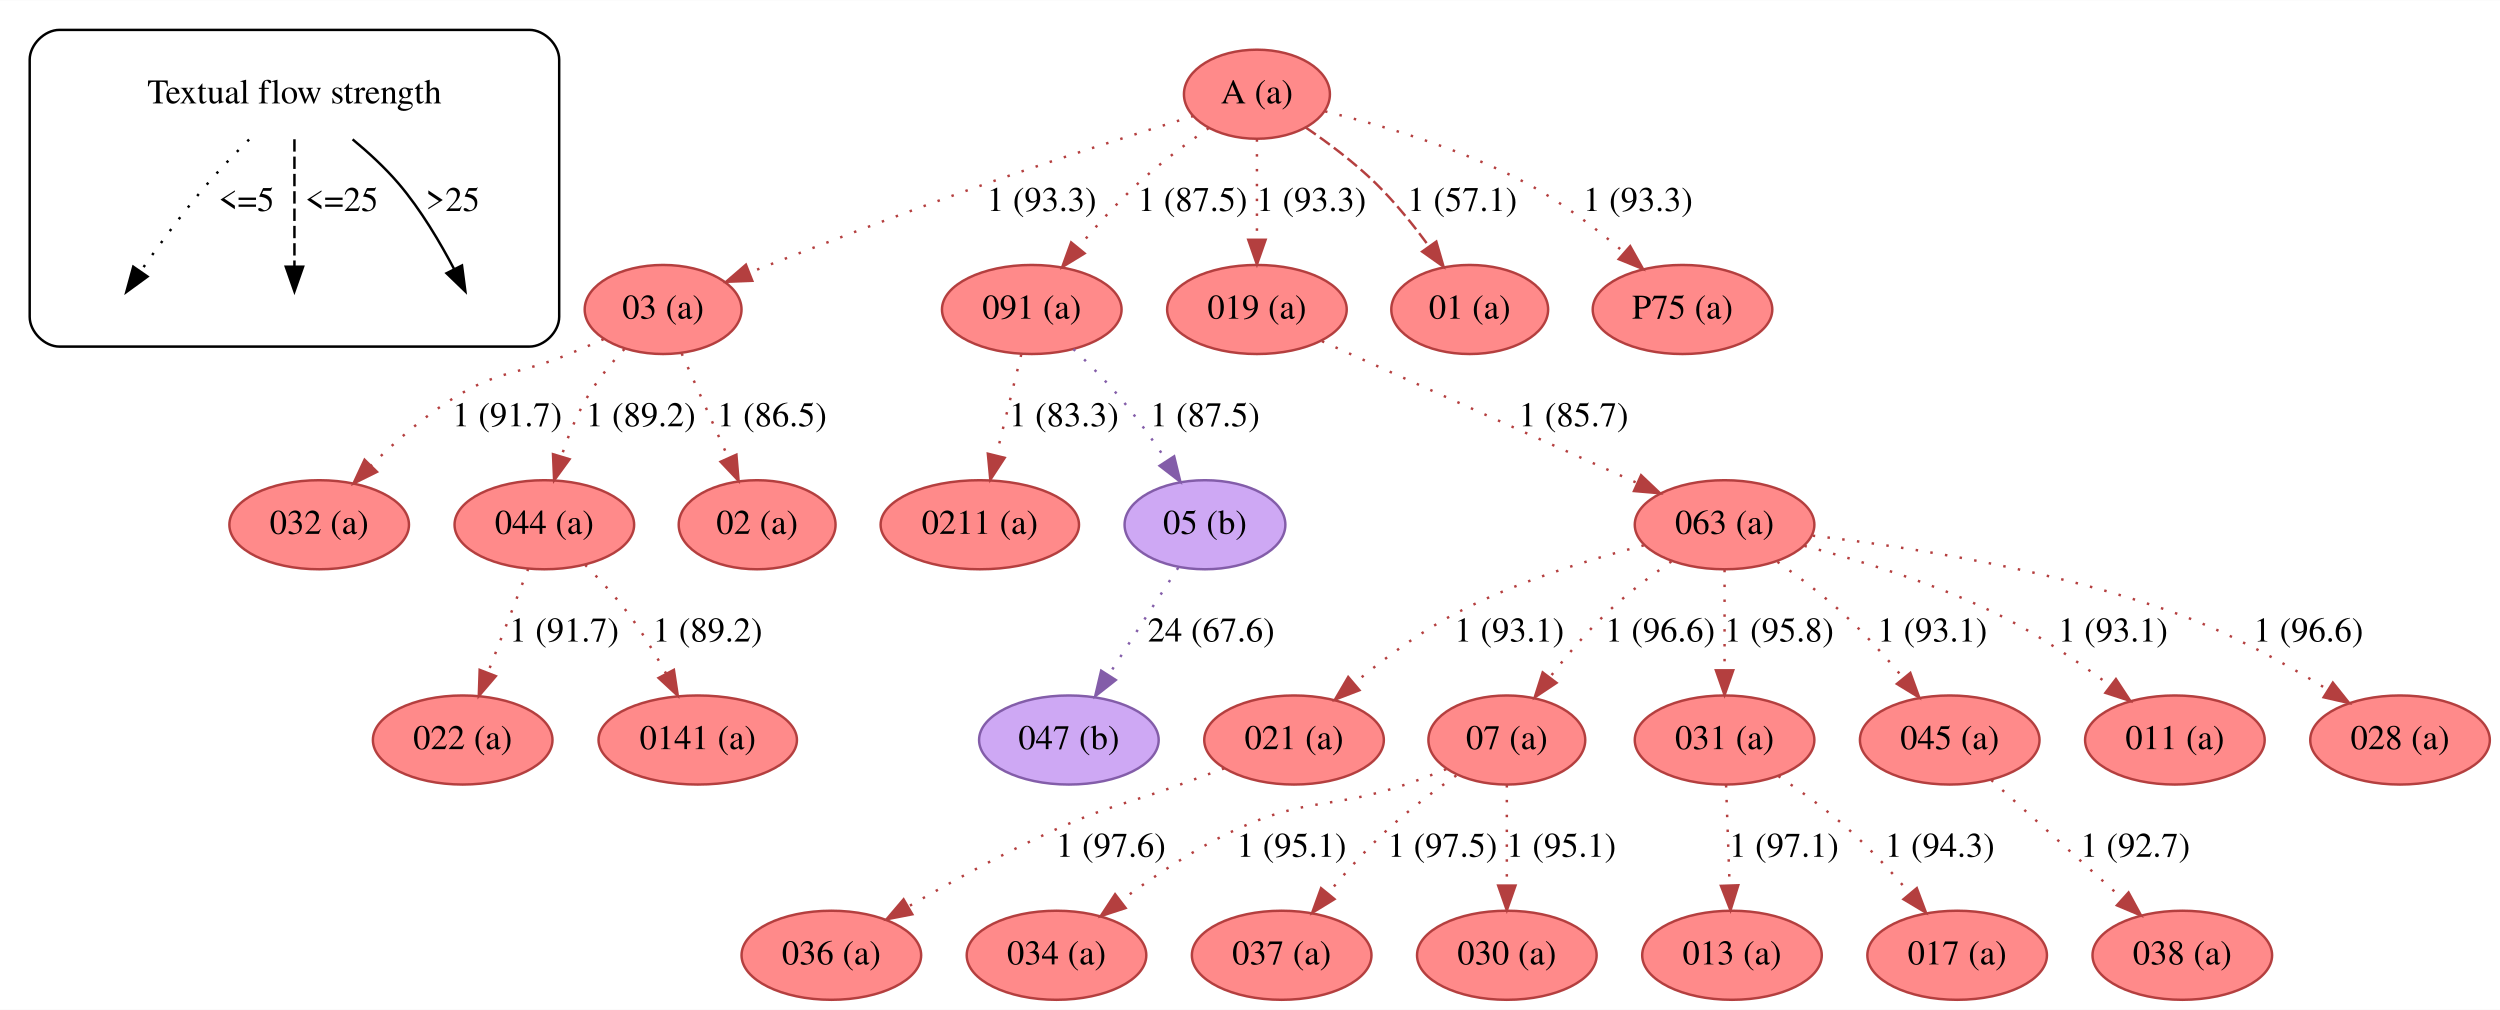
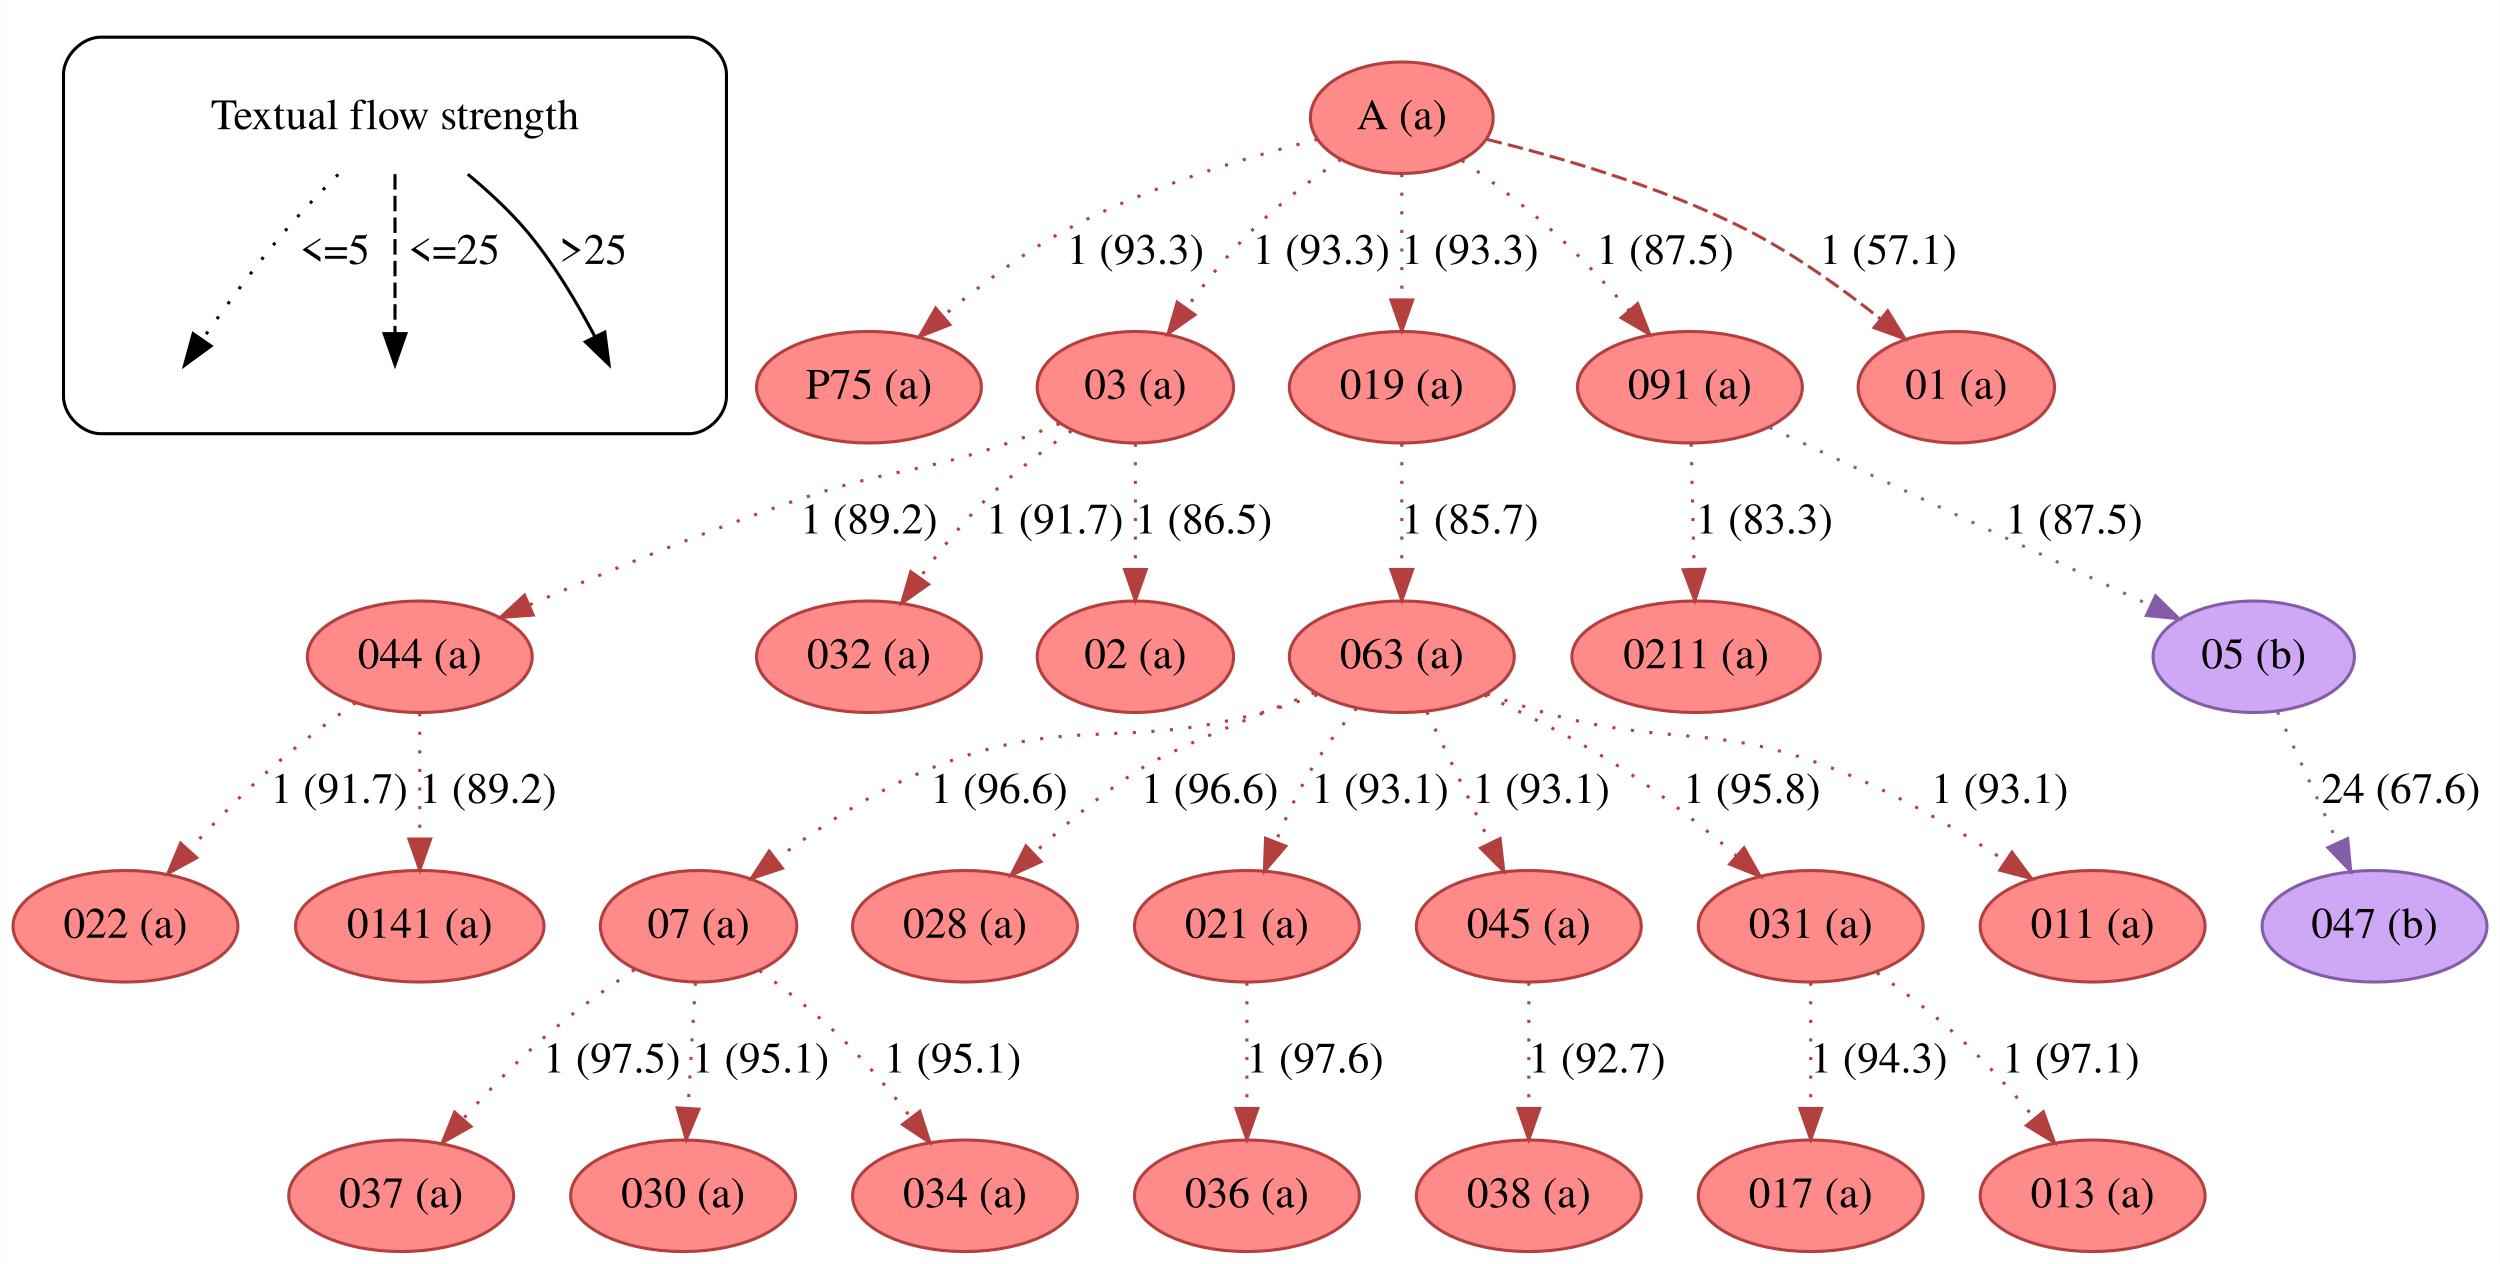
- <svg xmlns="http://www.w3.org/2000/svg" width="1010pt" height="408pt" viewBox="0.00 0.00 1010.40 408.00">
+ <svg xmlns="http://www.w3.org/2000/svg" width="807pt" height="408pt" viewBox="0.00 0.00 806.79 408.00">
  <g id="graph0" class="graph" transform="scale(1 1) rotate(0) translate(4 404)">
-     <polygon fill="white" stroke="none" points="-4,4 -4,-404 1006.4,-404 1006.4,4 -4,4" />
+     <polygon fill="white" stroke="none" points="-4,4 -4,-404 802.794,-404 802.794,4 -4,4" />
    <g id="clust1" class="cluster">
-       <path fill="none" stroke="black" d="M20,-264C20,-264 210,-264 210,-264 216,-264 222,-270 222,-276 222,-276 222,-380 222,-380 222,-386 216,-392 210,-392 210,-392 20,-392 20,-392 14,-392 8,-386 8,-380 8,-380 8,-276 8,-276 8,-270 14,-264 20,-264" />
+       <path fill="none" stroke="black" d="M28.397,-264C28.397,-264 218.397,-264 218.397,-264 224.397,-264 230.397,-270 230.397,-276 230.397,-276 230.397,-380 230.397,-380 230.397,-386 224.397,-392 218.397,-392 218.397,-392 28.397,-392 28.397,-392 22.397,-392 16.397,-386 16.397,-380 16.397,-380 16.397,-276 16.397,-276 16.397,-270 22.397,-264 28.397,-264" />
    </g>
    <g id="node1" class="node">
-       <text text-anchor="middle" x="115" y="-362.3" font-family="Times,serif" font-size="14.00">Textual flow strength</text>
+       <text text-anchor="middle" x="123.397" y="-362.3" font-family="Times,serif" font-size="14.00">Textual flow strength</text>
    </g>
    <g id="edge1" class="edge">
-       <path fill="none" stroke="black" stroke-dasharray="1,5" d="M96.666,-347.686C91.132,-342.194 85.161,-335.989 80,-330 70.171,-318.593 60.072,-304.779 52.914,-294.563" />
-       <polygon fill="black" stroke="black" points="55.614,-292.314 47.056,-286.068 49.851,-296.288 55.614,-292.314" />
-       <text text-anchor="middle" x="95.5" y="-318.8" font-family="Times,serif" font-size="14.00">&lt;=5  </text>
+       <path fill="none" stroke="black" stroke-dasharray="1,5" d="M105.062,-347.686C99.529,-342.194 93.558,-335.989 88.397,-330 78.568,-318.593 68.469,-304.779 61.31,-294.563" />
+       <polygon fill="black" stroke="black" points="64.011,-292.314 55.453,-286.068 58.248,-296.288 64.011,-292.314" />
+       <text text-anchor="middle" x="103.897" y="-318.8" font-family="Times,serif" font-size="14.00">&lt;=5  </text>
    </g>
    <g id="edge2" class="edge">
-       <path fill="none" stroke="black" stroke-dasharray="5,2" d="M115,-347.799C115,-332.794 115,-311.174 115,-296.409" />
-       <polygon fill="black" stroke="black" points="118.5,-296.293 115,-286.293 111.5,-296.293 118.5,-296.293" />
-       <text text-anchor="middle" x="134" y="-318.8" font-family="Times,serif" font-size="14.00">  &lt;=25</text>
+       <path fill="none" stroke="black" stroke-dasharray="5,2" d="M123.397,-347.799C123.397,-332.794 123.397,-311.174 123.397,-296.409" />
+       <polygon fill="black" stroke="black" points="126.897,-296.293 123.397,-286.293 119.897,-296.293 126.897,-296.293" />
+       <text text-anchor="middle" x="142.397" y="-318.8" font-family="Times,serif" font-size="14.00">  &lt;=25</text>
    </g>
    <g id="edge3" class="edge">
-       <path fill="none" stroke="black" d="M138.503,-347.76C144.906,-342.462 151.567,-336.344 157,-330 166.087,-319.39 174.095,-305.689 179.546,-295.313" />
-       <polygon fill="black" stroke="black" points="182.722,-296.789 184.091,-286.283 176.469,-293.642 182.722,-296.789" />
-       <text text-anchor="middle" x="179" y="-318.8" font-family="Times,serif" font-size="14.00">&gt;25</text>
+       <path fill="none" stroke="black" d="M146.9,-347.76C153.303,-342.462 159.963,-336.344 165.397,-330 174.484,-319.39 182.492,-305.689 187.943,-295.313" />
+       <polygon fill="black" stroke="black" points="191.119,-296.789 192.488,-286.283 184.866,-293.642 191.119,-296.789" />
+       <text text-anchor="middle" x="187.397" y="-318.8" font-family="Times,serif" font-size="14.00">&gt;25</text>
    </g>
    <g id="node5" class="node">
-       <ellipse fill="#ff8a8a" stroke="#b43f3f" cx="519" cy="-105" rx="36.294" ry="18" />
-       <text text-anchor="middle" x="519" y="-101.3" font-family="Times,serif" font-size="14.00">021 (a)</text>
+       <ellipse fill="#ff8a8a" stroke="#b43f3f" cx="448.397" cy="-366" rx="29.497" ry="18" />
+       <text text-anchor="middle" x="448.397" y="-362.3" font-family="Times,serif" font-size="14.00">A (a)</text>
    </g>
    <g id="node6" class="node">
-       <ellipse fill="#ff8a8a" stroke="#b43f3f" cx="332" cy="-18" rx="36.294" ry="18" />
-       <text text-anchor="middle" x="332" y="-14.3" font-family="Times,serif" font-size="14.00">036 (a)</text>
+       <ellipse fill="#ff8a8a" stroke="#b43f3f" cx="276.397" cy="-279" rx="36.294" ry="18" />
+       <text text-anchor="middle" x="276.397" y="-275.3" font-family="Times,serif" font-size="14.00">P75 (a)</text>
    </g>
    <g id="edge4" class="edge">
-       <path fill="none" stroke="#b43f3f" stroke-dasharray="1,5" d="M490.794,-93.534C484.917,-91.365 478.759,-89.101 473,-87 450.812,-78.906 444.527,-78.717 423,-69 402.621,-59.802 380.628,-47.78 363.369,-37.829" />
-       <polygon fill="#b43f3f" stroke="#b43f3f" points="364.71,-34.559 354.308,-32.545 361.183,-40.606 364.71,-34.559" />
-       <text text-anchor="middle" x="445" y="-57.8" font-family="Times,serif" font-size="14.00">1 (97.6)</text>
+       <path fill="none" stroke="#b43f3f" stroke-dasharray="1,5" d="M421.159,-358.989C398.664,-353.373 366.333,-343.777 340.397,-330 326.168,-322.442 311.891,-311.669 300.443,-302.058" />
+       <polygon fill="#b43f3f" stroke="#b43f3f" points="302.505,-299.214 292.648,-295.327 297.93,-304.512 302.505,-299.214" />
+       <text text-anchor="middle" x="362.397" y="-318.8" font-family="Times,serif" font-size="14.00">1 (93.3)</text>
    </g>
    <g id="node7" class="node">
-       <ellipse fill="#ff8a8a" stroke="#b43f3f" cx="264" cy="-279" rx="31.695" ry="18" />
-       <text text-anchor="middle" x="264" y="-275.3" font-family="Times,serif" font-size="14.00">03 (a)</text>
+       <ellipse fill="#ff8a8a" stroke="#b43f3f" cx="362.397" cy="-279" rx="31.695" ry="18" />
+       <text text-anchor="middle" x="362.397" y="-275.3" font-family="Times,serif" font-size="14.00">03 (a)</text>
+     </g>
+     <g id="edge5" class="edge">
+       <path fill="none" stroke="#b43f3f" stroke-dasharray="1,5" d="M428.697,-352.561C419.596,-346.347 408.94,-338.375 400.397,-330 392.572,-322.329 385.035,-312.975 378.765,-304.442" />
+       <polygon fill="#b43f3f" stroke="#b43f3f" points="381.603,-302.394 372.954,-296.275 375.899,-306.452 381.603,-302.394" />
+       <text text-anchor="middle" x="422.397" y="-318.8" font-family="Times,serif" font-size="14.00">1 (93.3)</text>
    </g>
    <g id="node8" class="node">
-       <ellipse fill="#ff8a8a" stroke="#b43f3f" cx="125" cy="-192" rx="36.294" ry="18" />
-       <text text-anchor="middle" x="125" y="-188.3" font-family="Times,serif" font-size="14.00">032 (a)</text>
-     </g>
-     <g id="edge5" class="edge">
-       <path fill="none" stroke="#b43f3f" stroke-dasharray="1,5" d="M239.964,-267.008C235.349,-264.965 230.54,-262.883 226,-261 205.339,-252.43 197.995,-254.813 179,-243 167.014,-235.546 155.318,-225.215 145.892,-215.878" />
-       <polygon fill="#b43f3f" stroke="#b43f3f" points="148.349,-213.384 138.858,-208.676 143.342,-218.275 148.349,-213.384" />
-       <text text-anchor="middle" x="201" y="-231.8" font-family="Times,serif" font-size="14.00">1 (91.7)</text>
+       <ellipse fill="#ff8a8a" stroke="#b43f3f" cx="448.397" cy="-279" rx="36.294" ry="18" />
+       <text text-anchor="middle" x="448.397" y="-275.3" font-family="Times,serif" font-size="14.00">019 (a)</text>
+     </g>
+     <g id="edge6" class="edge">
+       <path fill="none" stroke="#b43f3f" stroke-dasharray="1,5" d="M448.397,-347.799C448.397,-336.163 448.397,-320.548 448.397,-307.237" />
+       <polygon fill="#b43f3f" stroke="#b43f3f" points="451.897,-307.175 448.397,-297.175 444.897,-307.175 451.897,-307.175" />
+       <text text-anchor="middle" x="470.397" y="-318.8" font-family="Times,serif" font-size="14.00">1 (93.3)</text>
    </g>
    <g id="node9" class="node">
-       <ellipse fill="#ff8a8a" stroke="#b43f3f" cx="216" cy="-192" rx="36.294" ry="18" />
-       <text text-anchor="middle" x="216" y="-188.3" font-family="Times,serif" font-size="14.00">044 (a)</text>
-     </g>
-     <g id="edge6" class="edge">
-       <path fill="none" stroke="#b43f3f" stroke-dasharray="1,5" d="M248.358,-263.013C242.925,-257.17 237.159,-250.159 233,-243 228.837,-235.834 225.494,-227.495 222.912,-219.705" />
-       <polygon fill="#b43f3f" stroke="#b43f3f" points="226.198,-218.48 219.949,-209.924 219.498,-220.509 226.198,-218.48" />
-       <text text-anchor="middle" x="255" y="-231.8" font-family="Times,serif" font-size="14.00">1 (89.2)</text>
+       <ellipse fill="#ff8a8a" stroke="#b43f3f" cx="541.397" cy="-279" rx="36.294" ry="18" />
+       <text text-anchor="middle" x="541.397" y="-275.3" font-family="Times,serif" font-size="14.00">091 (a)</text>
+     </g>
+     <g id="edge7" class="edge">
+       <path fill="none" stroke="#b43f3f" stroke-dasharray="1,5" d="M467.792,-352.236C476.826,-345.951 487.514,-338.014 496.397,-330 505.293,-321.974 514.286,-312.351 521.869,-303.7" />
+       <polygon fill="#b43f3f" stroke="#b43f3f" points="524.535,-305.968 528.394,-296.101 519.224,-301.408 524.535,-305.968" />
+       <text text-anchor="middle" x="533.397" y="-318.8" font-family="Times,serif" font-size="14.00">1 (87.5)</text>
    </g>
    <g id="node10" class="node">
-       <ellipse fill="#ff8a8a" stroke="#b43f3f" cx="302" cy="-192" rx="31.695" ry="18" />
-       <text text-anchor="middle" x="302" y="-188.3" font-family="Times,serif" font-size="14.00">02 (a)</text>
-     </g>
-     <g id="edge7" class="edge">
-       <path fill="none" stroke="#b43f3f" stroke-dasharray="1,5" d="M271.508,-261.207C276.868,-249.216 284.184,-232.851 290.306,-219.157" />
-       <polygon fill="#b43f3f" stroke="#b43f3f" points="293.622,-220.316 294.508,-209.758 287.231,-217.459 293.622,-220.316" />
-       <text text-anchor="middle" x="308" y="-231.8" font-family="Times,serif" font-size="14.00">1 (86.5)</text>
+       <ellipse fill="#ff8a8a" stroke="#b43f3f" cx="627.397" cy="-279" rx="31.695" ry="18" />
+       <text text-anchor="middle" x="627.397" y="-275.3" font-family="Times,serif" font-size="14.00">01 (a)</text>
+     </g>
+     <g id="edge8" class="edge">
+       <path fill="none" stroke="#b43f3f" stroke-dasharray="5,2" d="M475.828,-359.024C498.907,-353.378 532.37,-343.719 559.397,-330 574.791,-322.186 590.417,-310.974 602.802,-301.148" />
+       <polygon fill="#b43f3f" stroke="#b43f3f" points="605.27,-303.652 610.816,-294.624 600.851,-298.223 605.27,-303.652" />
+       <text text-anchor="middle" x="605.397" y="-318.8" font-family="Times,serif" font-size="14.00">1 (57.1)</text>
+     </g>
+     <g id="node22" class="node">
+       <ellipse fill="#ff8a8a" stroke="#b43f3f" cx="131.397" cy="-192" rx="36.294" ry="18" />
+       <text text-anchor="middle" x="131.397" y="-188.3" font-family="Times,serif" font-size="14.00">044 (a)</text>
+     </g>
+     <g id="edge19" class="edge">
+       <path fill="none" stroke="#b43f3f" stroke-dasharray="1,5" d="M337.88,-267.224C332.499,-265.031 326.795,-262.836 321.397,-261 292.204,-251.074 283.623,-252.824 254.397,-243 224.306,-232.885 190.994,-219.183 166.635,-208.68" />
+       <polygon fill="#b43f3f" stroke="#b43f3f" points="168.002,-205.458 157.436,-204.683 165.212,-211.878 168.002,-205.458" />
+       <text text-anchor="middle" x="276.397" y="-231.8" font-family="Times,serif" font-size="14.00">1 (89.2)</text>
+     </g>
+     <g id="node23" class="node">
+       <ellipse fill="#ff8a8a" stroke="#b43f3f" cx="276.397" cy="-192" rx="36.294" ry="18" />
+       <text text-anchor="middle" x="276.397" y="-188.3" font-family="Times,serif" font-size="14.00">032 (a)</text>
+     </g>
+     <g id="edge20" class="edge">
+       <path fill="none" stroke="#b43f3f" stroke-dasharray="1,5" d="M341.75,-264.912C332.864,-258.796 322.645,-251.086 314.397,-243 306.572,-235.329 299.035,-225.975 292.765,-217.442" />
+       <polygon fill="#b43f3f" stroke="#b43f3f" points="295.603,-215.394 286.954,-209.275 289.899,-219.452 295.603,-215.394" />
+       <text text-anchor="middle" x="336.397" y="-231.8" font-family="Times,serif" font-size="14.00">1 (91.7)</text>
+     </g>
+     <g id="node24" class="node">
+       <ellipse fill="#ff8a8a" stroke="#b43f3f" cx="362.397" cy="-192" rx="31.695" ry="18" />
+       <text text-anchor="middle" x="362.397" y="-188.3" font-family="Times,serif" font-size="14.00">02 (a)</text>
+     </g>
+     <g id="edge21" class="edge">
+       <path fill="none" stroke="#b43f3f" stroke-dasharray="1,5" d="M362.397,-260.799C362.397,-249.163 362.397,-233.548 362.397,-220.237" />
+       <polygon fill="#b43f3f" stroke="#b43f3f" points="365.897,-220.175 362.397,-210.175 358.897,-220.175 365.897,-220.175" />
+       <text text-anchor="middle" x="384.397" y="-231.8" font-family="Times,serif" font-size="14.00">1 (86.5)</text>
+     </g>
+     <g id="node11" class="node">
+       <ellipse fill="#ff8a8a" stroke="#b43f3f" cx="448.397" cy="-192" rx="36.294" ry="18" />
+       <text text-anchor="middle" x="448.397" y="-188.3" font-family="Times,serif" font-size="14.00">063 (a)</text>
+     </g>
+     <g id="edge24" class="edge">
+       <path fill="none" stroke="#b43f3f" stroke-dasharray="1,5" d="M448.397,-260.799C448.397,-249.163 448.397,-233.548 448.397,-220.237" />
+       <polygon fill="#b43f3f" stroke="#b43f3f" points="451.897,-220.175 448.397,-210.175 444.897,-220.175 451.897,-220.175" />
+       <text text-anchor="middle" x="470.397" y="-231.8" font-family="Times,serif" font-size="14.00">1 (85.7)</text>
    </g>
    <g id="node30" class="node">
-       <ellipse fill="#ff8a8a" stroke="#b43f3f" cx="183" cy="-105" rx="36.294" ry="18" />
-       <text text-anchor="middle" x="183" y="-101.3" font-family="Times,serif" font-size="14.00">022 (a)</text>
+       <ellipse fill="#ff8a8a" stroke="#b43f3f" cx="543.397" cy="-192" rx="40.094" ry="18" />
+       <text text-anchor="middle" x="543.397" y="-188.3" font-family="Times,serif" font-size="14.00">0211 (a)</text>
    </g>
    <g id="edge28" class="edge">
-       <path fill="none" stroke="#b43f3f" stroke-dasharray="1,5" d="M209.48,-174.207C204.825,-162.216 198.472,-145.851 193.155,-132.157" />
-       <polygon fill="#b43f3f" stroke="#b43f3f" points="196.388,-130.814 189.506,-122.758 189.863,-133.347 196.388,-130.814" />
-       <text text-anchor="middle" x="224" y="-144.8" font-family="Times,serif" font-size="14.00">1 (91.7)</text>
+       <path fill="none" stroke="#b43f3f" stroke-dasharray="1,5" d="M541.802,-260.799C542.075,-249.163 542.443,-233.548 542.756,-220.237" />
+       <polygon fill="#b43f3f" stroke="#b43f3f" points="546.256,-220.255 542.993,-210.175 539.258,-220.09 546.256,-220.255" />
+       <text text-anchor="middle" x="565.397" y="-231.8" font-family="Times,serif" font-size="14.00">1 (83.3)</text>
    </g>
    <g id="node31" class="node">
-       <ellipse fill="#ff8a8a" stroke="#b43f3f" cx="278" cy="-105" rx="40.094" ry="18" />
-       <text text-anchor="middle" x="278" y="-101.3" font-family="Times,serif" font-size="14.00">0141 (a)</text>
+       <ellipse fill="#cea8f4" stroke="#835da9" cx="723.397" cy="-192" rx="32.494" ry="18" />
+       <text text-anchor="middle" x="723.397" y="-188.3" font-family="Times,serif" font-size="14.00">05 (b)</text>
    </g>
    <g id="edge29" class="edge">
-       <path fill="none" stroke="#b43f3f" stroke-dasharray="1,5" d="M232.501,-175.762C238.388,-169.891 244.835,-162.927 250,-156 255.557,-148.548 260.787,-139.874 265.19,-131.864" />
-       <polygon fill="#b43f3f" stroke="#b43f3f" points="268.361,-133.354 269.947,-122.879 262.174,-130.079 268.361,-133.354" />
-       <text text-anchor="middle" x="282" y="-144.8" font-family="Times,serif" font-size="14.00">1 (89.2)</text>
-     </g>
-     <g id="node11" class="node">
-       <ellipse fill="#ff8a8a" stroke="#b43f3f" cx="605" cy="-105" rx="31.695" ry="18" />
-       <text text-anchor="middle" x="605" y="-101.3" font-family="Times,serif" font-size="14.00">07 (a)</text>
+       <path fill="none" stroke="#835da9" stroke-dasharray="1,5" d="M567.087,-266.002C599.241,-250.985 654.386,-225.23 689.845,-208.67" />
+       <polygon fill="#835da9" stroke="#835da9" points="691.709,-211.662 699.288,-204.26 688.746,-205.32 691.709,-211.662" />
+       <text text-anchor="middle" x="665.397" y="-231.8" font-family="Times,serif" font-size="14.00">1 (87.5)</text>
    </g>
    <g id="node12" class="node">
-       <ellipse fill="#ff8a8a" stroke="#b43f3f" cx="423" cy="-18" rx="36.294" ry="18" />
-       <text text-anchor="middle" x="423" y="-14.3" font-family="Times,serif" font-size="14.00">034 (a)</text>
-     </g>
-     <g id="edge8" class="edge">
-       <path fill="none" stroke="#b43f3f" stroke-dasharray="1,5" d="M580.488,-93.209C575.107,-91.016 569.402,-88.826 564,-87 534.383,-76.99 524.422,-82.023 496,-69 479.389,-61.389 462.455,-50.056 449.083,-40.104" />
-       <polygon fill="#b43f3f" stroke="#b43f3f" points="450.922,-37.104 440.85,-33.816 446.673,-42.667 450.922,-37.104" />
-       <text text-anchor="middle" x="518" y="-57.8" font-family="Times,serif" font-size="14.00">1 (95.1)</text>
+       <ellipse fill="#ff8a8a" stroke="#b43f3f" cx="221.397" cy="-105" rx="31.695" ry="18" />
+       <text text-anchor="middle" x="221.397" y="-101.3" font-family="Times,serif" font-size="14.00">07 (a)</text>
+     </g>
+     <g id="edge9" class="edge">
+       <path fill="none" stroke="#b43f3f" stroke-dasharray="1,5" d="M421.07,-179.709C415.301,-177.6 409.202,-175.569 403.397,-174 356.843,-161.419 341.228,-173.768 296.397,-156 278.446,-148.886 260.375,-137.013 246.471,-126.623" />
+       <polygon fill="#b43f3f" stroke="#b43f3f" points="248.449,-123.728 238.39,-120.4 244.178,-129.275 248.449,-123.728" />
+       <text text-anchor="middle" x="318.397" y="-144.8" font-family="Times,serif" font-size="14.00">1 (96.6)</text>
    </g>
    <g id="node13" class="node">
-       <ellipse fill="#ff8a8a" stroke="#b43f3f" cx="514" cy="-18" rx="36.294" ry="18" />
-       <text text-anchor="middle" x="514" y="-14.3" font-family="Times,serif" font-size="14.00">037 (a)</text>
-     </g>
-     <g id="edge9" class="edge">
-       <path fill="none" stroke="#b43f3f" stroke-dasharray="1,5" d="M584.581,-90.672C575.737,-84.512 565.489,-76.834 557,-69 548.456,-61.115 539.924,-51.619 532.74,-43.029" />
-       <polygon fill="#b43f3f" stroke="#b43f3f" points="535.344,-40.685 526.308,-35.154 529.923,-45.114 535.344,-40.685" />
-       <text text-anchor="middle" x="579" y="-57.8" font-family="Times,serif" font-size="14.00">1 (97.5)</text>
+       <ellipse fill="#ff8a8a" stroke="#b43f3f" cx="307.397" cy="-105" rx="36.294" ry="18" />
+       <text text-anchor="middle" x="307.397" y="-101.3" font-family="Times,serif" font-size="14.00">028 (a)</text>
+     </g>
+     <g id="edge10" class="edge">
+       <path fill="none" stroke="#b43f3f" stroke-dasharray="1,5" d="M420.197,-180.383C399.774,-172.483 374.117,-162.059 364.397,-156 352.056,-148.307 339.752,-137.943 329.751,-128.646" />
+       <polygon fill="#b43f3f" stroke="#b43f3f" points="331.914,-125.871 322.267,-121.49 327.076,-130.93 331.914,-125.871" />
+       <text text-anchor="middle" x="386.397" y="-144.8" font-family="Times,serif" font-size="14.00">1 (96.6)</text>
    </g>
    <g id="node14" class="node">
-       <ellipse fill="#ff8a8a" stroke="#b43f3f" cx="605" cy="-18" rx="36.294" ry="18" />
-       <text text-anchor="middle" x="605" y="-14.3" font-family="Times,serif" font-size="14.00">030 (a)</text>
-     </g>
-     <g id="edge10" class="edge">
-       <path fill="none" stroke="#b43f3f" stroke-dasharray="1,5" d="M605,-86.799C605,-75.163 605,-59.548 605,-46.237" />
-       <polygon fill="#b43f3f" stroke="#b43f3f" points="608.5,-46.175 605,-36.175 601.5,-46.175 608.5,-46.175" />
-       <text text-anchor="middle" x="627" y="-57.8" font-family="Times,serif" font-size="14.00">1 (95.1)</text>
+       <ellipse fill="#ff8a8a" stroke="#b43f3f" cx="398.397" cy="-105" rx="36.294" ry="18" />
+       <text text-anchor="middle" x="398.397" y="-101.3" font-family="Times,serif" font-size="14.00">021 (a)</text>
+     </g>
+     <g id="edge11" class="edge">
+       <path fill="none" stroke="#b43f3f" stroke-dasharray="1,5" d="M433.771,-175.368C428.806,-169.566 423.486,-162.749 419.397,-156 414.937,-148.64 410.985,-140.161 407.746,-132.301" />
+       <polygon fill="#b43f3f" stroke="#b43f3f" points="410.937,-130.85 404.041,-122.807 404.416,-133.395 410.937,-130.85" />
+       <text text-anchor="middle" x="441.397" y="-144.8" font-family="Times,serif" font-size="14.00">1 (93.1)</text>
    </g>
    <g id="node15" class="node">
-       <ellipse fill="#ff8a8a" stroke="#b43f3f" cx="693" cy="-105" rx="36.294" ry="18" />
-       <text text-anchor="middle" x="693" y="-101.3" font-family="Times,serif" font-size="14.00">031 (a)</text>
+       <ellipse fill="#ff8a8a" stroke="#b43f3f" cx="489.397" cy="-105" rx="36.294" ry="18" />
+       <text text-anchor="middle" x="489.397" y="-101.3" font-family="Times,serif" font-size="14.00">045 (a)</text>
+     </g>
+     <g id="edge12" class="edge">
+       <path fill="none" stroke="#b43f3f" stroke-dasharray="1,5" d="M456.497,-174.207C462.281,-162.216 470.174,-145.851 476.78,-132.157" />
+       <polygon fill="#b43f3f" stroke="#b43f3f" points="480.121,-133.286 481.313,-122.758 473.816,-130.245 480.121,-133.286" />
+       <text text-anchor="middle" x="493.397" y="-144.8" font-family="Times,serif" font-size="14.00">1 (93.1)</text>
    </g>
    <g id="node16" class="node">
-       <ellipse fill="#ff8a8a" stroke="#b43f3f" cx="696" cy="-18" rx="36.294" ry="18" />
-       <text text-anchor="middle" x="696" y="-14.3" font-family="Times,serif" font-size="14.00">013 (a)</text>
-     </g>
-     <g id="edge11" class="edge">
-       <path fill="none" stroke="#b43f3f" stroke-dasharray="1,5" d="M693.607,-86.799C694.018,-75.163 694.569,-59.548 695.039,-46.237" />
-       <polygon fill="#b43f3f" stroke="#b43f3f" points="698.539,-46.293 695.394,-36.175 691.543,-46.046 698.539,-46.293" />
-       <text text-anchor="middle" x="717" y="-57.8" font-family="Times,serif" font-size="14.00">1 (97.1)</text>
+       <ellipse fill="#ff8a8a" stroke="#b43f3f" cx="580.397" cy="-105" rx="36.294" ry="18" />
+       <text text-anchor="middle" x="580.397" y="-101.3" font-family="Times,serif" font-size="14.00">031 (a)</text>
+     </g>
+     <g id="edge13" class="edge">
+       <path fill="none" stroke="#b43f3f" stroke-dasharray="1,5" d="M475.144,-179.579C488.792,-173.317 505.418,-165.006 519.397,-156 532.239,-147.727 545.473,-137.168 556.318,-127.888" />
+       <polygon fill="#b43f3f" stroke="#b43f3f" points="558.865,-130.311 564.1,-121.1 554.264,-125.036 558.865,-130.311" />
+       <text text-anchor="middle" x="561.397" y="-144.8" font-family="Times,serif" font-size="14.00">1 (95.8)</text>
    </g>
    <g id="node17" class="node">
-       <ellipse fill="#ff8a8a" stroke="#b43f3f" cx="787" cy="-18" rx="36.294" ry="18" />
-       <text text-anchor="middle" x="787" y="-14.3" font-family="Times,serif" font-size="14.00">017 (a)</text>
-     </g>
-     <g id="edge12" class="edge">
-       <path fill="none" stroke="#b43f3f" stroke-dasharray="1,5" d="M714.763,-90.417C723.861,-84.327 734.314,-76.772 743,-69 751.75,-61.17 760.482,-51.685 767.833,-43.089" />
-       <polygon fill="#b43f3f" stroke="#b43f3f" points="770.693,-45.124 774.413,-35.204 765.319,-40.639 770.693,-45.124" />
-       <text text-anchor="middle" x="780" y="-57.8" font-family="Times,serif" font-size="14.00">1 (94.3)</text>
+       <ellipse fill="#ff8a8a" stroke="#b43f3f" cx="671.397" cy="-105" rx="36.294" ry="18" />
+       <text text-anchor="middle" x="671.397" y="-101.3" font-family="Times,serif" font-size="14.00">011 (a)</text>
+     </g>
+     <g id="edge14" class="edge">
+       <path fill="none" stroke="#b43f3f" stroke-dasharray="1,5" d="M475.887,-180.012C481.926,-177.832 488.329,-175.696 494.397,-174 534.943,-162.665 548.055,-170.99 587.397,-156 607.017,-148.524 627.292,-136.596 643.007,-126.265" />
+       <polygon fill="#b43f3f" stroke="#b43f3f" points="645.355,-128.903 651.693,-120.413 641.444,-123.098 645.355,-128.903" />
+       <text text-anchor="middle" x="641.397" y="-144.8" font-family="Times,serif" font-size="14.00">1 (93.1)</text>
    </g>
    <g id="node18" class="node">
-       <ellipse fill="#ff8a8a" stroke="#b43f3f" cx="693" cy="-192" rx="36.294" ry="18" />
-       <text text-anchor="middle" x="693" y="-188.3" font-family="Times,serif" font-size="14.00">063 (a)</text>
-     </g>
-     <g id="edge13" class="edge">
-       <path fill="none" stroke="#b43f3f" stroke-dasharray="1,5" d="M660.354,-183.669C638.064,-177.918 608.288,-168.743 584,-156 569.594,-148.442 555.099,-137.669 543.464,-128.058" />
-       <polygon fill="#b43f3f" stroke="#b43f3f" points="545.427,-125.133 535.539,-121.327 540.895,-130.468 545.427,-125.133" />
-       <text text-anchor="middle" x="606" y="-144.8" font-family="Times,serif" font-size="14.00">1 (93.1)</text>
-     </g>
-     <g id="edge14" class="edge">
-       <path fill="none" stroke="#b43f3f" stroke-dasharray="1,5" d="M671.493,-177.151C662.851,-171.13 653.05,-163.698 645,-156 636.926,-148.279 629.026,-138.914 622.409,-130.386" />
-       <polygon fill="#b43f3f" stroke="#b43f3f" points="625.074,-128.107 616.26,-122.229 619.484,-132.321 625.074,-128.107" />
-       <text text-anchor="middle" x="667" y="-144.8" font-family="Times,serif" font-size="14.00">1 (96.6)</text>
+       <ellipse fill="#ff8a8a" stroke="#b43f3f" cx="125.397" cy="-18" rx="36.294" ry="18" />
+       <text text-anchor="middle" x="125.397" y="-14.3" font-family="Times,serif" font-size="14.00">037 (a)</text>
    </g>
    <g id="edge15" class="edge">
-       <path fill="none" stroke="#b43f3f" stroke-dasharray="1,5" d="M693,-173.799C693,-162.163 693,-146.548 693,-133.237" />
-       <polygon fill="#b43f3f" stroke="#b43f3f" points="696.5,-133.175 693,-123.175 689.5,-133.175 696.5,-133.175" />
-       <text text-anchor="middle" x="715" y="-144.8" font-family="Times,serif" font-size="14.00">1 (95.8)</text>
+       <path fill="none" stroke="#b43f3f" stroke-dasharray="1,5" d="M200.702,-90.983C191.396,-84.766 180.487,-76.955 171.397,-69 162.29,-61.031 153.095,-51.419 145.344,-42.76" />
+       <polygon fill="#b43f3f" stroke="#b43f3f" points="147.9,-40.366 138.677,-35.152 142.635,-44.979 147.9,-40.366" />
+       <text text-anchor="middle" x="193.397" y="-57.8" font-family="Times,serif" font-size="14.00">1 (97.5)</text>
    </g>
    <g id="node19" class="node">
-       <ellipse fill="#ff8a8a" stroke="#b43f3f" cx="784" cy="-105" rx="36.294" ry="18" />
-       <text text-anchor="middle" x="784" y="-101.3" font-family="Times,serif" font-size="14.00">045 (a)</text>
+       <ellipse fill="#ff8a8a" stroke="#b43f3f" cx="216.397" cy="-18" rx="36.294" ry="18" />
+       <text text-anchor="middle" x="216.397" y="-14.3" font-family="Times,serif" font-size="14.00">030 (a)</text>
    </g>
    <g id="edge16" class="edge">
-       <path fill="none" stroke="#b43f3f" stroke-dasharray="1,5" d="M714.372,-177.006C722.992,-170.963 732.814,-163.554 741,-156 749.544,-148.115 758.076,-138.619 765.26,-130.029" />
-       <polygon fill="#b43f3f" stroke="#b43f3f" points="768.077,-132.113 771.692,-122.155 762.656,-127.685 768.077,-132.113" />
-       <text text-anchor="middle" x="777" y="-144.8" font-family="Times,serif" font-size="14.00">1 (93.1)</text>
+       <path fill="none" stroke="#b43f3f" stroke-dasharray="1,5" d="M220.385,-86.799C219.7,-75.163 218.782,-59.548 217.999,-46.237" />
+       <polygon fill="#b43f3f" stroke="#b43f3f" points="221.488,-45.953 217.407,-36.175 214.5,-46.364 221.488,-45.953" />
+       <text text-anchor="middle" x="241.397" y="-57.8" font-family="Times,serif" font-size="14.00">1 (95.1)</text>
    </g>
    <g id="node20" class="node">
-       <ellipse fill="#ff8a8a" stroke="#b43f3f" cx="875" cy="-105" rx="36.294" ry="18" />
-       <text text-anchor="middle" x="875" y="-101.3" font-family="Times,serif" font-size="14.00">011 (a)</text>
+       <ellipse fill="#ff8a8a" stroke="#b43f3f" cx="307.397" cy="-18" rx="36.294" ry="18" />
+       <text text-anchor="middle" x="307.397" y="-14.3" font-family="Times,serif" font-size="14.00">034 (a)</text>
    </g>
    <g id="edge17" class="edge">
-       <path fill="none" stroke="#b43f3f" stroke-dasharray="1,5" d="M725.267,-183.461C747.727,-177.566 778.009,-168.305 803,-156 819.128,-148.059 835.702,-136.801 848.877,-126.977" />
-       <polygon fill="#b43f3f" stroke="#b43f3f" points="851.176,-129.626 857.004,-120.778 846.931,-124.06 851.176,-129.626" />
-       <text text-anchor="middle" x="850" y="-144.8" font-family="Times,serif" font-size="14.00">1 (93.1)</text>
+       <path fill="none" stroke="#b43f3f" stroke-dasharray="1,5" d="M241.052,-90.687C249.543,-84.531 259.353,-76.85 267.397,-69 275.392,-61.197 283.275,-51.814 289.901,-43.295" />
+       <polygon fill="#b43f3f" stroke="#b43f3f" points="292.818,-45.24 296.065,-35.155 287.238,-41.014 292.818,-45.24" />
+       <text text-anchor="middle" x="303.397" y="-57.8" font-family="Times,serif" font-size="14.00">1 (95.1)</text>
    </g>
    <g id="node21" class="node">
-       <ellipse fill="#ff8a8a" stroke="#b43f3f" cx="966" cy="-105" rx="36.294" ry="18" />
-       <text text-anchor="middle" x="966" y="-101.3" font-family="Times,serif" font-size="14.00">028 (a)</text>
+       <ellipse fill="#ff8a8a" stroke="#b43f3f" cx="398.397" cy="-18" rx="36.294" ry="18" />
+       <text text-anchor="middle" x="398.397" y="-14.3" font-family="Times,serif" font-size="14.00">036 (a)</text>
    </g>
    <g id="edge18" class="edge">
-       <path fill="none" stroke="#b43f3f" stroke-dasharray="1,5" d="M728.629,-187.578C766.17,-183.197 826.588,-173.927 876,-156 897.266,-148.285 919.502,-135.977 936.552,-125.504" />
-       <polygon fill="#b43f3f" stroke="#b43f3f" points="938.844,-128.197 945.451,-119.915 935.121,-122.269 938.844,-128.197" />
-       <text text-anchor="middle" x="929" y="-144.8" font-family="Times,serif" font-size="14.00">1 (96.6)</text>
-     </g>
-     <g id="node22" class="node">
-       <ellipse fill="#ff8a8a" stroke="#b43f3f" cx="878" cy="-18" rx="36.294" ry="18" />
-       <text text-anchor="middle" x="878" y="-14.3" font-family="Times,serif" font-size="14.00">038 (a)</text>
-     </g>
-     <g id="edge19" class="edge">
-       <path fill="none" stroke="#b43f3f" stroke-dasharray="1,5" d="M800.805,-88.804C815.509,-75.508 837.05,-56.029 853.643,-41.025" />
-       <polygon fill="#b43f3f" stroke="#b43f3f" points="856.27,-43.368 861.34,-34.065 851.575,-38.176 856.27,-43.368" />
-       <text text-anchor="middle" x="859" y="-57.8" font-family="Times,serif" font-size="14.00">1 (92.7)</text>
-     </g>
-     <g id="node23" class="node">
-       <ellipse fill="#ff8a8a" stroke="#b43f3f" cx="504" cy="-366" rx="29.497" ry="18" />
-       <text text-anchor="middle" x="504" y="-362.3" font-family="Times,serif" font-size="14.00">A (a)</text>
-     </g>
-     <g id="edge20" class="edge">
-       <path fill="none" stroke="#b43f3f" stroke-dasharray="1,5" d="M478.322,-357.184C456.152,-350.333 423.317,-339.942 395,-330 362.209,-318.487 325.252,-304.265 298.972,-293.937" />
-       <polygon fill="#b43f3f" stroke="#b43f3f" points="300.04,-290.596 289.454,-290.182 297.472,-297.107 300.04,-290.596" />
-       <text text-anchor="middle" x="417" y="-318.8" font-family="Times,serif" font-size="14.00">1 (93.3)</text>
-     </g>
-     <g id="node24" class="node">
-       <ellipse fill="#ff8a8a" stroke="#b43f3f" cx="413" cy="-279" rx="36.294" ry="18" />
-       <text text-anchor="middle" x="413" y="-275.3" font-family="Times,serif" font-size="14.00">091 (a)</text>
-     </g>
-     <g id="edge21" class="edge">
-       <path fill="none" stroke="#b43f3f" stroke-dasharray="1,5" d="M484.523,-352.326C475.472,-346.06 464.792,-338.113 456,-330 447.456,-322.115 438.924,-312.619 431.74,-304.029" />
-       <polygon fill="#b43f3f" stroke="#b43f3f" points="434.344,-301.685 425.308,-296.155 428.923,-306.113 434.344,-301.685" />
-       <text text-anchor="middle" x="478" y="-318.8" font-family="Times,serif" font-size="14.00">1 (87.5)</text>
+       <path fill="none" stroke="#b43f3f" stroke-dasharray="1,5" d="M398.397,-86.799C398.397,-75.163 398.397,-59.548 398.397,-46.237" />
+       <polygon fill="#b43f3f" stroke="#b43f3f" points="401.897,-46.175 398.397,-36.175 394.897,-46.175 401.897,-46.175" />
+       <text text-anchor="middle" x="420.397" y="-57.8" font-family="Times,serif" font-size="14.00">1 (97.6)</text>
+     </g>
+     <g id="node27" class="node">
+       <ellipse fill="#ff8a8a" stroke="#b43f3f" cx="489.397" cy="-18" rx="36.294" ry="18" />
+       <text text-anchor="middle" x="489.397" y="-14.3" font-family="Times,serif" font-size="14.00">038 (a)</text>
+     </g>
+     <g id="edge25" class="edge">
+       <path fill="none" stroke="#b43f3f" stroke-dasharray="1,5" d="M489.397,-86.799C489.397,-75.163 489.397,-59.548 489.397,-46.237" />
+       <polygon fill="#b43f3f" stroke="#b43f3f" points="492.897,-46.175 489.397,-36.175 485.897,-46.175 492.897,-46.175" />
+       <text text-anchor="middle" x="511.397" y="-57.8" font-family="Times,serif" font-size="14.00">1 (92.7)</text>
+     </g>
+     <g id="node28" class="node">
+       <ellipse fill="#ff8a8a" stroke="#b43f3f" cx="580.397" cy="-18" rx="36.294" ry="18" />
+       <text text-anchor="middle" x="580.397" y="-14.3" font-family="Times,serif" font-size="14.00">017 (a)</text>
+     </g>
+     <g id="edge26" class="edge">
+       <path fill="none" stroke="#b43f3f" stroke-dasharray="1,5" d="M580.397,-86.799C580.397,-75.163 580.397,-59.548 580.397,-46.237" />
+       <polygon fill="#b43f3f" stroke="#b43f3f" points="583.897,-46.175 580.397,-36.175 576.897,-46.175 583.897,-46.175" />
+       <text text-anchor="middle" x="602.397" y="-57.8" font-family="Times,serif" font-size="14.00">1 (94.3)</text>
+     </g>
+     <g id="node29" class="node">
+       <ellipse fill="#ff8a8a" stroke="#b43f3f" cx="671.397" cy="-18" rx="36.294" ry="18" />
+       <text text-anchor="middle" x="671.397" y="-14.3" font-family="Times,serif" font-size="14.00">013 (a)</text>
+     </g>
+     <g id="edge27" class="edge">
+       <path fill="none" stroke="#b43f3f" stroke-dasharray="1,5" d="M601.768,-90.006C610.389,-83.963 620.211,-76.554 628.397,-69 636.941,-61.115 645.472,-51.619 652.657,-43.029" />
+       <polygon fill="#b43f3f" stroke="#b43f3f" points="655.474,-45.114 659.089,-35.154 650.053,-40.685 655.474,-45.114" />
+       <text text-anchor="middle" x="664.397" y="-57.8" font-family="Times,serif" font-size="14.00">1 (97.1)</text>
    </g>
    <g id="node25" class="node">
-       <ellipse fill="#ff8a8a" stroke="#b43f3f" cx="504" cy="-279" rx="36.294" ry="18" />
-       <text text-anchor="middle" x="504" y="-275.3" font-family="Times,serif" font-size="14.00">019 (a)</text>
+       <ellipse fill="#ff8a8a" stroke="#b43f3f" cx="36.397" cy="-105" rx="36.294" ry="18" />
+       <text text-anchor="middle" x="36.397" y="-101.3" font-family="Times,serif" font-size="14.00">022 (a)</text>
    </g>
    <g id="edge22" class="edge">
-       <path fill="none" stroke="#b43f3f" stroke-dasharray="1,5" d="M504,-347.799C504,-336.163 504,-320.548 504,-307.237" />
-       <polygon fill="#b43f3f" stroke="#b43f3f" points="507.5,-307.175 504,-297.175 500.5,-307.175 507.5,-307.175" />
-       <text text-anchor="middle" x="526" y="-318.8" font-family="Times,serif" font-size="14.00">1 (93.3)</text>
+       <path fill="none" stroke="#b43f3f" stroke-dasharray="1,5" d="M110.667,-177.159C101.96,-171.025 91.902,-163.508 83.397,-156 74.233,-147.911 64.866,-138.276 56.93,-129.632" />
+       <polygon fill="#b43f3f" stroke="#b43f3f" points="59.386,-127.129 50.091,-122.045 54.187,-131.816 59.386,-127.129" />
+       <text text-anchor="middle" x="105.397" y="-144.8" font-family="Times,serif" font-size="14.00">1 (91.7)</text>
    </g>
    <g id="node26" class="node">
-       <ellipse fill="#ff8a8a" stroke="#b43f3f" cx="590" cy="-279" rx="31.695" ry="18" />
-       <text text-anchor="middle" x="590" y="-275.3" font-family="Times,serif" font-size="14.00">01 (a)</text>
+       <ellipse fill="#ff8a8a" stroke="#b43f3f" cx="131.397" cy="-105" rx="40.094" ry="18" />
+       <text text-anchor="middle" x="131.397" y="-101.3" font-family="Times,serif" font-size="14.00">0141 (a)</text>
    </g>
    <g id="edge23" class="edge">
-       <path fill="none" stroke="#b43f3f" stroke-dasharray="5,2" d="M523.7,-352.561C532.801,-346.347 543.457,-338.375 552,-330 559.825,-322.329 567.362,-312.975 573.632,-304.442" />
-       <polygon fill="#b43f3f" stroke="#b43f3f" points="576.497,-306.452 579.443,-296.275 570.794,-302.394 576.497,-306.452" />
-       <text text-anchor="middle" x="587" y="-318.8" font-family="Times,serif" font-size="14.00">1 (57.1)</text>
-     </g>
-     <g id="node27" class="node">
-       <ellipse fill="#ff8a8a" stroke="#b43f3f" cx="676" cy="-279" rx="36.294" ry="18" />
-       <text text-anchor="middle" x="676" y="-275.3" font-family="Times,serif" font-size="14.00">P75 (a)</text>
-     </g>
-     <g id="edge24" class="edge">
-       <path fill="none" stroke="#b43f3f" stroke-dasharray="1,5" d="M531.52,-359.083C554.242,-353.524 586.881,-343.958 613,-330 627.072,-322.48 641.134,-311.712 652.39,-302.093" />
-       <polygon fill="#b43f3f" stroke="#b43f3f" points="654.854,-304.588 660.051,-295.355 650.231,-299.331 654.854,-304.588" />
-       <text text-anchor="middle" x="658" y="-318.8" font-family="Times,serif" font-size="14.00">1 (93.3)</text>
-     </g>
-     <g id="node28" class="node">
-       <ellipse fill="#ff8a8a" stroke="#b43f3f" cx="392" cy="-192" rx="40.094" ry="18" />
-       <text text-anchor="middle" x="392" y="-188.3" font-family="Times,serif" font-size="14.00">0211 (a)</text>
-     </g>
-     <g id="edge25" class="edge">
-       <path fill="none" stroke="#b43f3f" stroke-dasharray="1,5" d="M408.75,-260.799C405.875,-249.163 402.018,-233.548 398.729,-220.237" />
-       <polygon fill="#b43f3f" stroke="#b43f3f" points="402.04,-219.044 396.243,-210.175 395.244,-220.723 402.04,-219.044" />
-       <text text-anchor="middle" x="426" y="-231.8" font-family="Times,serif" font-size="14.00">1 (83.3)</text>
-     </g>
-     <g id="node29" class="node">
-       <ellipse fill="#cea8f4" stroke="#835da9" cx="483" cy="-192" rx="32.494" ry="18" />
-       <text text-anchor="middle" x="483" y="-188.3" font-family="Times,serif" font-size="14.00">05 (b)</text>
-     </g>
-     <g id="edge26" class="edge">
-       <path fill="none" stroke="#835da9" stroke-dasharray="1,5" d="M429.839,-262.979C436.137,-257.022 443.171,-249.944 449,-243 455.542,-235.206 462.005,-226.145 467.511,-217.895" />
-       <polygon fill="#835da9" stroke="#835da9" points="470.545,-219.649 473.067,-209.358 464.679,-215.83 470.545,-219.649" />
-       <text text-anchor="middle" x="483" y="-231.8" font-family="Times,serif" font-size="14.00">1 (87.5)</text>
-     </g>
-     <g id="edge27" class="edge">
-       <path fill="none" stroke="#b43f3f" stroke-dasharray="1,5" d="M530.28,-266.181C563.427,-251.274 620.551,-225.583 657.541,-208.947" />
-       <polygon fill="#b43f3f" stroke="#b43f3f" points="659.259,-212.012 666.944,-204.719 656.388,-205.628 659.259,-212.012" />
-       <text text-anchor="middle" x="632" y="-231.8" font-family="Times,serif" font-size="14.00">1 (85.7)</text>
+       <path fill="none" stroke="#b43f3f" stroke-dasharray="1,5" d="M131.397,-173.799C131.397,-162.163 131.397,-146.548 131.397,-133.237" />
+       <polygon fill="#b43f3f" stroke="#b43f3f" points="134.897,-133.175 131.397,-123.175 127.897,-133.175 134.897,-133.175" />
+       <text text-anchor="middle" x="153.397" y="-144.8" font-family="Times,serif" font-size="14.00">1 (89.2)</text>
    </g>
    <g id="node32" class="node">
-       <ellipse fill="#cea8f4" stroke="#835da9" cx="428" cy="-105" rx="36.294" ry="18" />
-       <text text-anchor="middle" x="428" y="-101.3" font-family="Times,serif" font-size="14.00">047 (b)</text>
+       <ellipse fill="#cea8f4" stroke="#835da9" cx="762.397" cy="-105" rx="36.294" ry="18" />
+       <text text-anchor="middle" x="762.397" y="-101.3" font-family="Times,serif" font-size="14.00">047 (b)</text>
    </g>
    <g id="edge30" class="edge">
-       <path fill="none" stroke="#835da9" stroke-dasharray="1,5" d="M472.194,-174.645C468.331,-168.775 463.956,-162.1 460,-156 454.785,-147.958 449.136,-139.161 444.056,-131.218" />
-       <polygon fill="#835da9" stroke="#835da9" points="446.948,-129.244 438.616,-122.699 441.048,-133.011 446.948,-129.244" />
-       <text text-anchor="middle" x="485.5" y="-144.8" font-family="Times,serif" font-size="14.00">24 (67.6)</text>
+       <path fill="none" stroke="#835da9" stroke-dasharray="1,5" d="M731.102,-174.207C736.604,-162.216 744.112,-145.851 750.395,-132.157" />
+       <polygon fill="#835da9" stroke="#835da9" points="753.718,-133.307 754.708,-122.758 747.356,-130.388 753.718,-133.307" />
+       <text text-anchor="middle" x="770.897" y="-144.8" font-family="Times,serif" font-size="14.00">24 (67.6)</text>
    </g>
  </g>
</svg>
